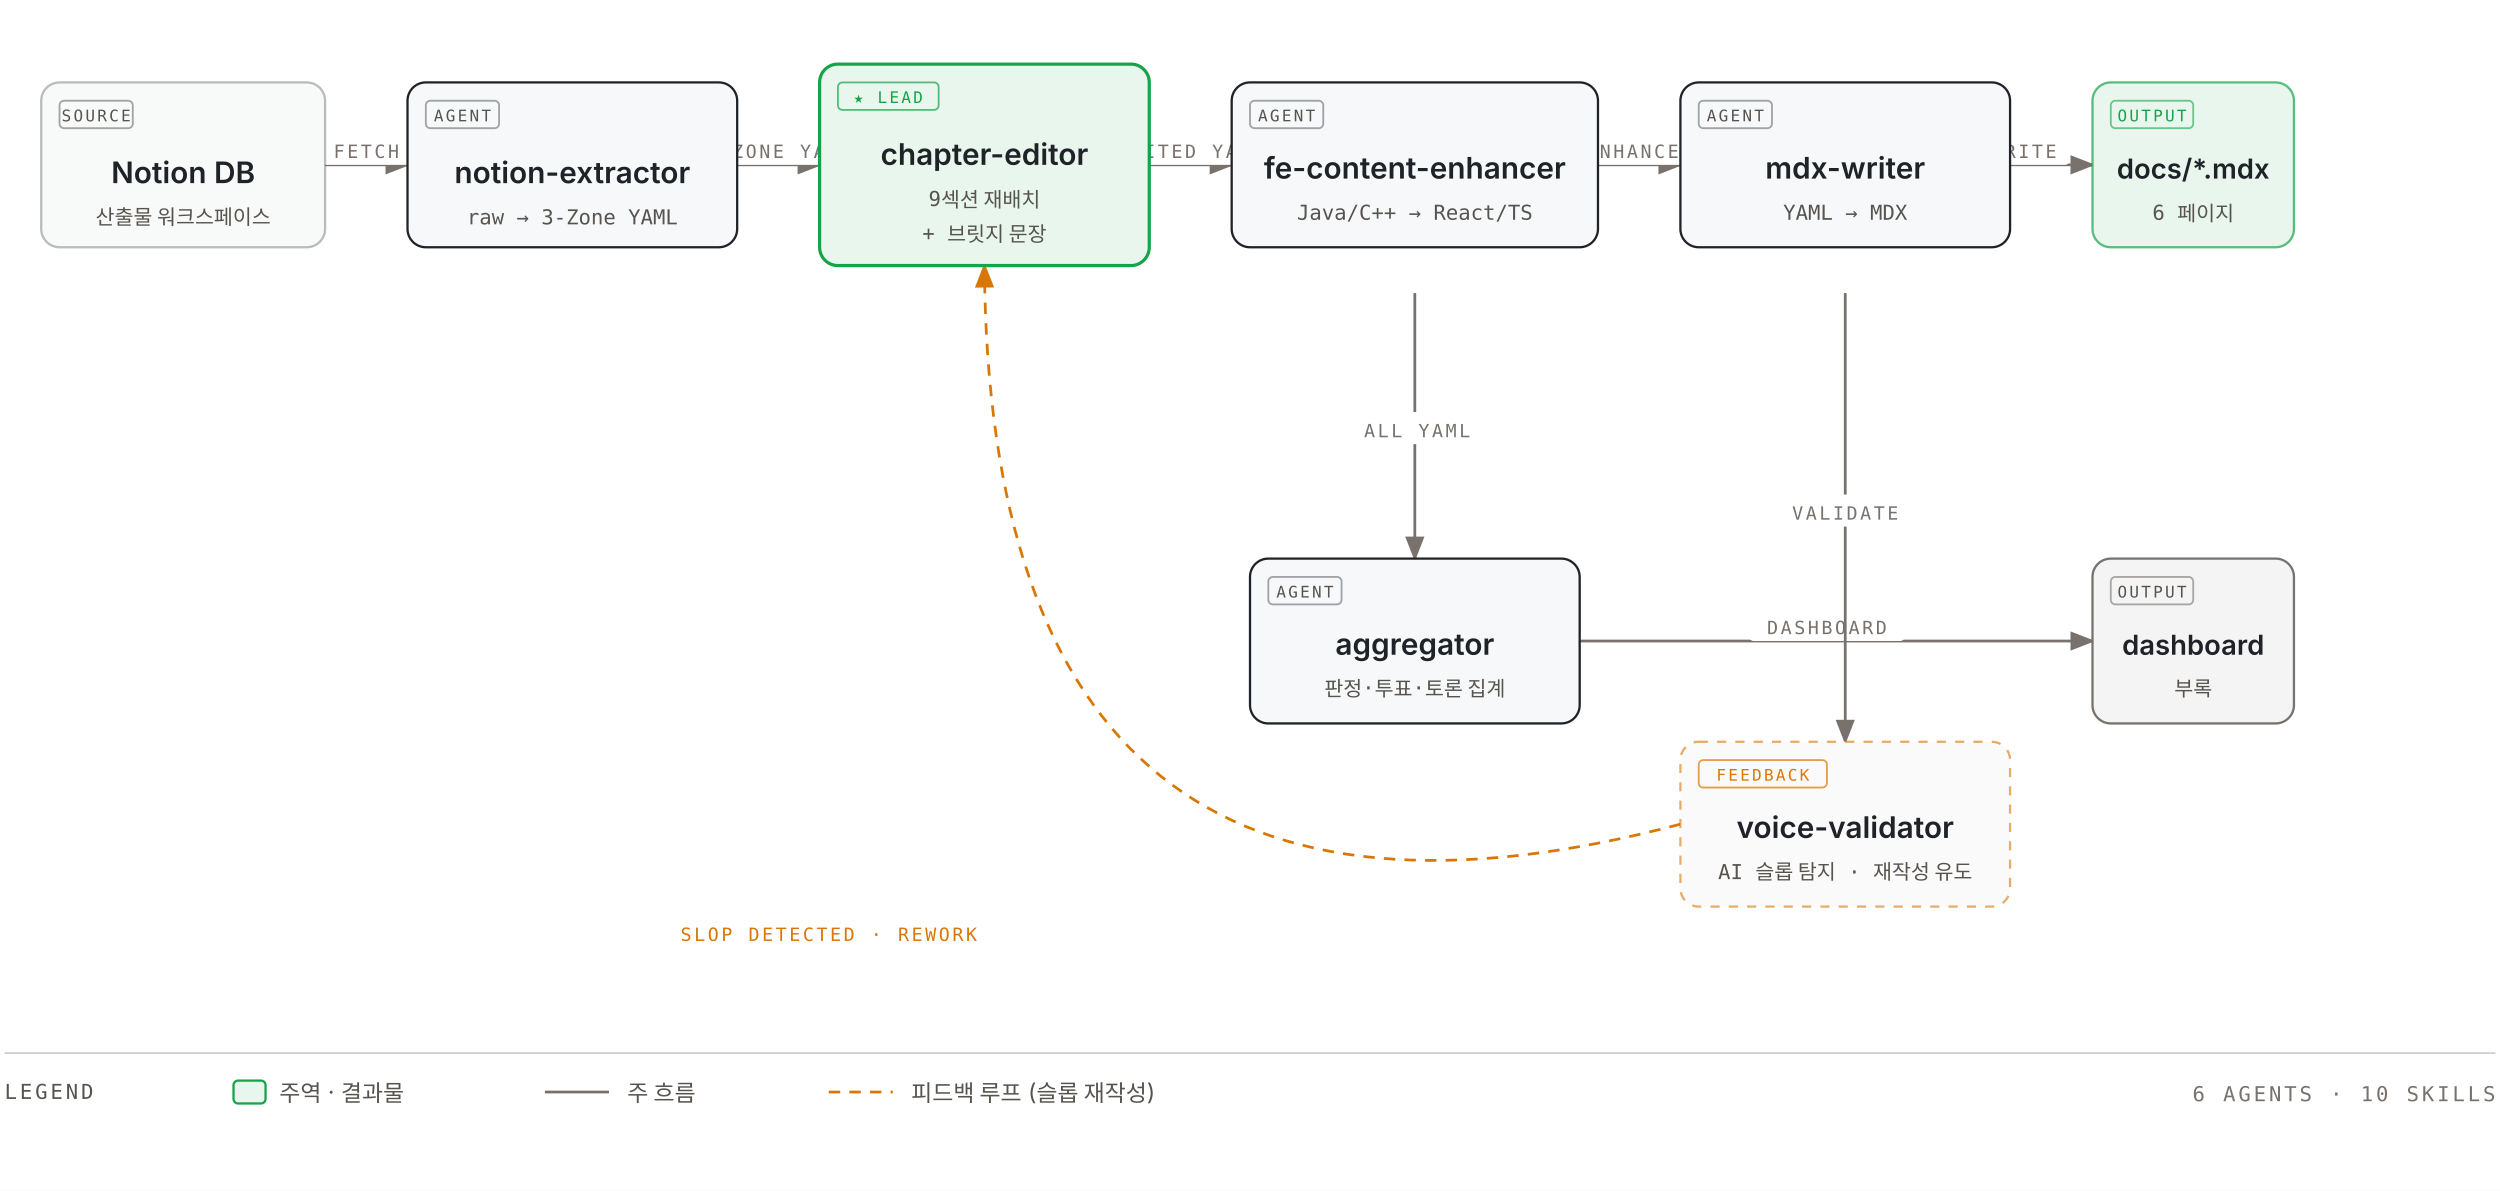
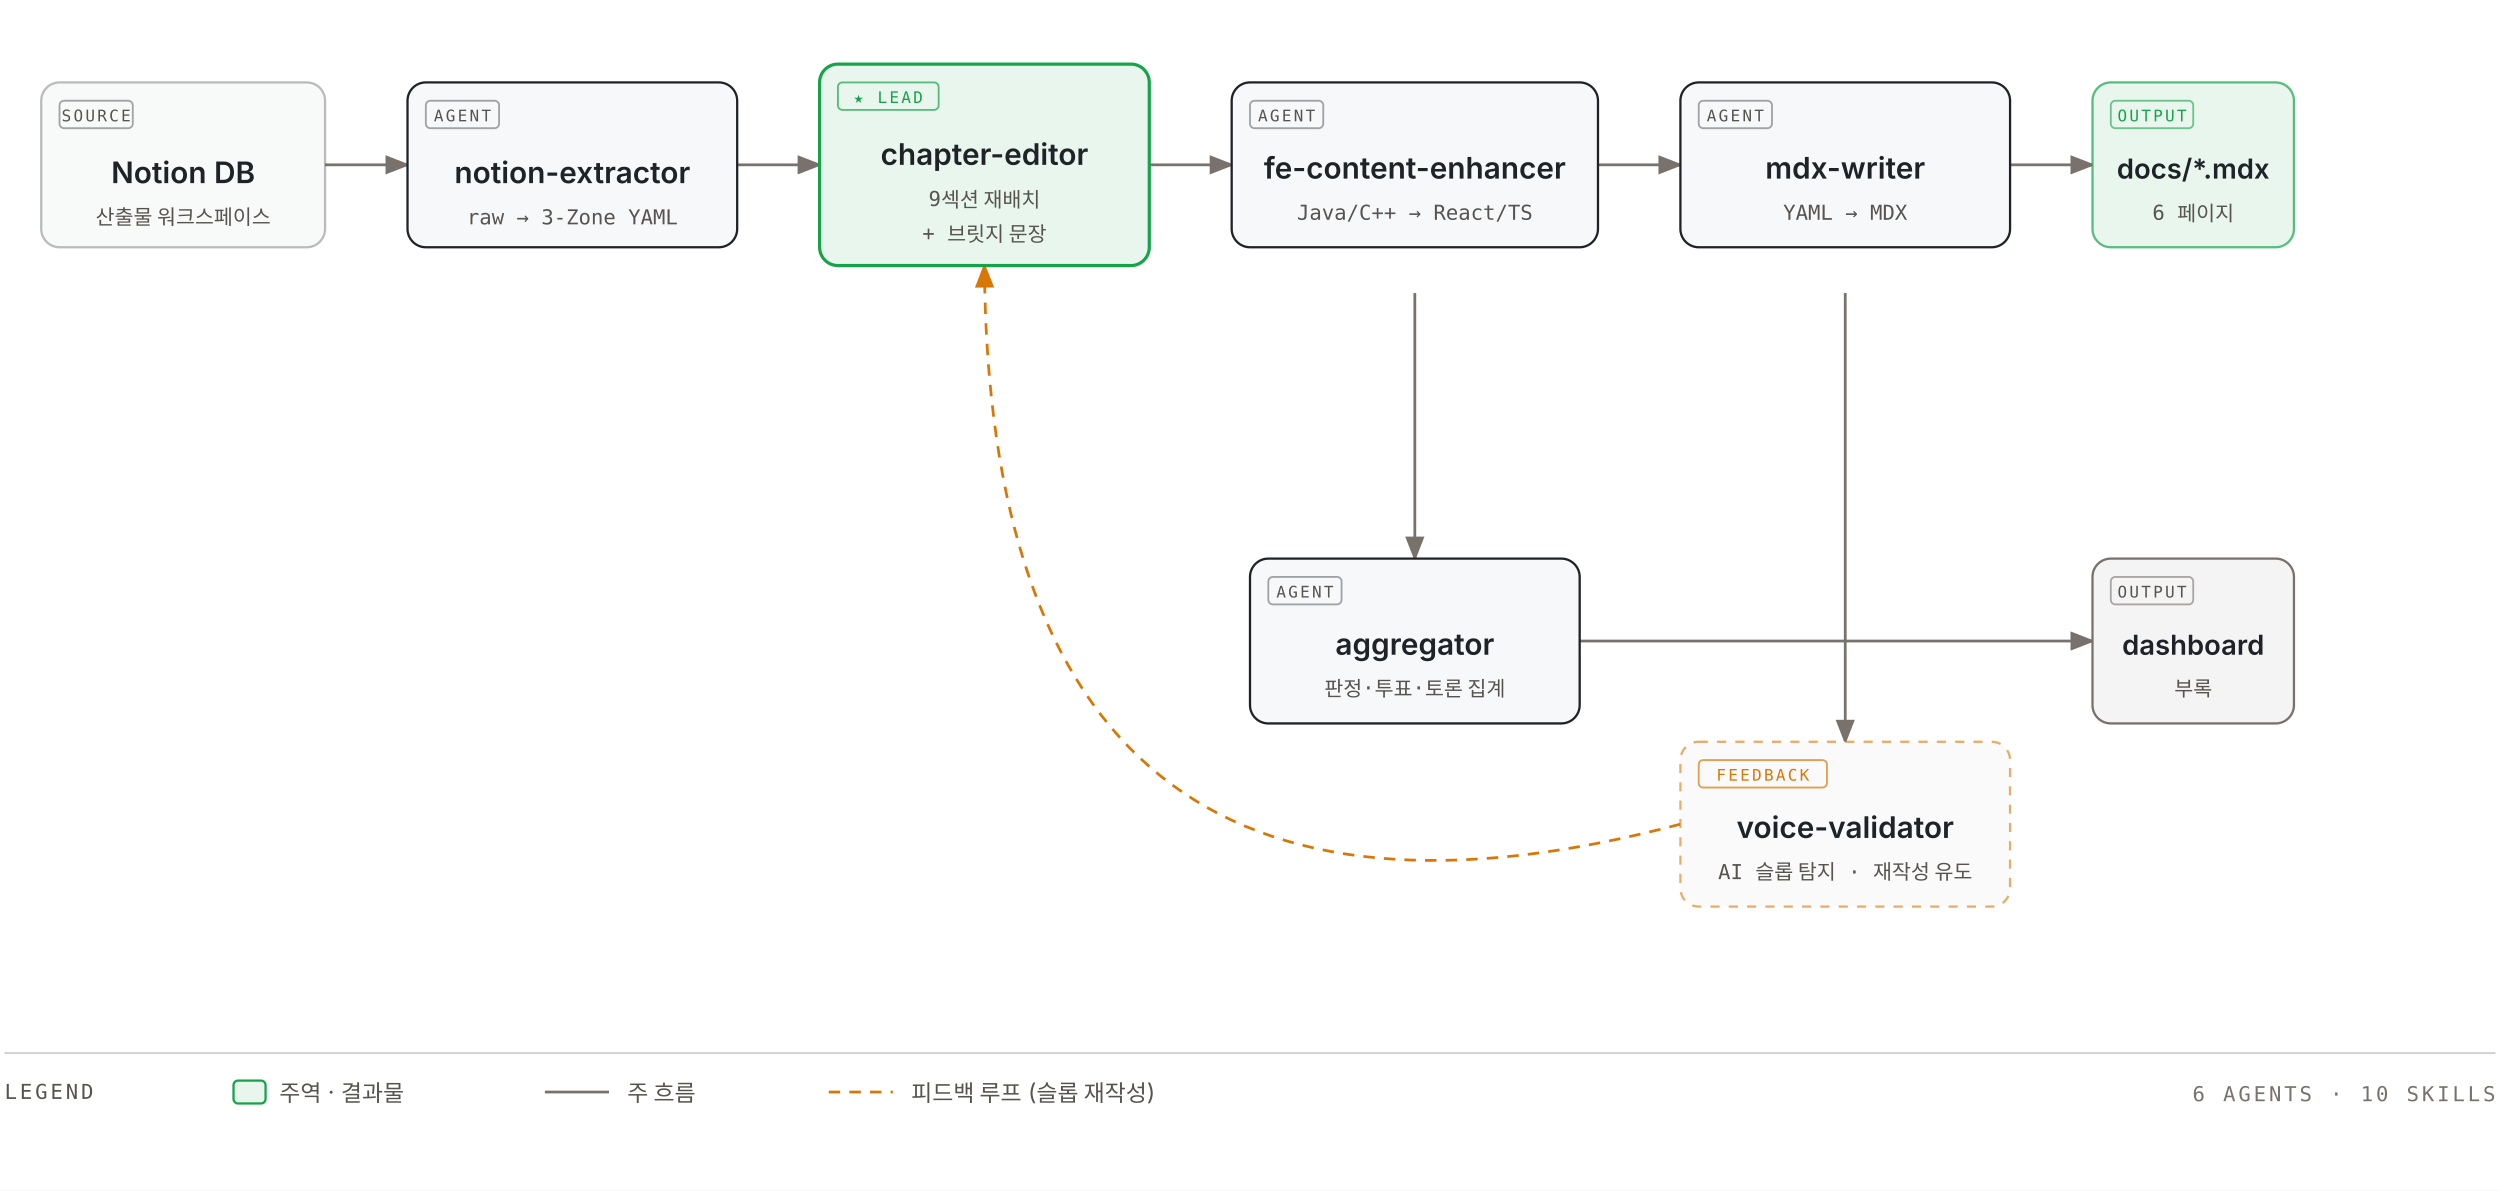
<svg xmlns="http://www.w3.org/2000/svg" viewBox="-2 0 1092 520" role="img" aria-labelledby="hp-title hp-desc" preserveAspectRatio="xMidYMid meet">
  <style>
    .bg-paper { fill: #ffffff; }
    .bg-paper-2 { fill: #f6f8fa; }
    .c-ink { fill: #1F2328; }
    .c-muted { fill: #57534e; }
    .c-soft { fill: #78716c; }
    .c-accent { fill: #16A34A; }
    .c-accent-2 { fill: #D97706; }
    .s-ink { stroke: #1F2328; }
    .s-muted { stroke: #78716c; }
    .s-accent { stroke: #16A34A; }
    .s-accent-2 { stroke: #D97706; }
    .s-rule { stroke: rgba(120,113,108,0.35); }
    .fill-accent-tint { fill: rgba(22,163,74,0.10); }
    .fill-ink-003 { fill: rgba(31,35,40,0.03); }
    .fill-ink-005 { fill: rgba(31,35,40,0.05); }
    .fill-ink-002 { fill: rgba(31,35,40,0.02); }
    .mask { fill: #ffffff; }
    text { font-family: 'Noto Sans KR', -apple-system, BlinkMacSystemFont, 'Segoe UI', sans-serif; }
    .mono { font-family: ui-monospace, 'SF Mono', Menlo, monospace; }

    @media (prefers-color-scheme: dark) {
      .bg-paper { fill: #0D1117; }
      .bg-paper-2 { fill: #161B22; }
      .c-ink { fill: #f0f6fc; }
      .c-muted { fill: #a8a29e; }
      .c-soft { fill: #8e8680; }
      .c-accent { fill: #4ADE80; }
      .c-accent-2 { fill: #FCD34D; }
      .s-ink { stroke: #f0f6fc; }
      .s-muted { stroke: #a8a29e; }
      .s-accent { stroke: #4ADE80; }
      .s-accent-2 { stroke: #FCD34D; }
      .s-rule { stroke: rgba(168,162,158,0.35); }
      .fill-accent-tint { fill: rgba(74,222,128,0.14); }
      .fill-ink-003 { fill: rgba(240,246,252,0.04); }
      .fill-ink-005 { fill: rgba(240,246,252,0.06); }
      .fill-ink-002 { fill: rgba(240,246,252,0.03); }
      .mask { fill: #0D1117; }
    }
  </style>
  <defs>
    <marker id="a" markerWidth="9" markerHeight="7" refX="8" refY="3.5" orient="auto">
      <polygon class="c-soft" points="0 0, 9 3.5, 0 7" />
    </marker>
    <marker id="a-fb" markerWidth="9" markerHeight="7" refX="8" refY="3.5" orient="auto">
      <polygon class="c-accent-2" points="0 0, 9 3.5, 0 7" />
    </marker>
  </defs>
  <rect class="bg-paper" x="-2" width="1092" height="520" />
  <line class="s-muted" x1="140" y1="72" x2="176" y2="72" stroke-width="1.2" marker-end="url(#a)" />
-   <rect class="mask" x="138" y="58" width="40" height="14" rx="2" />
-   <text class="mono c-soft" x="158" y="69" font-size="8" text-anchor="middle" letter-spacing="0.14em">FETCH</text>
  <line class="s-muted" x1="320" y1="72" x2="356" y2="72" stroke-width="1.2" marker-end="url(#a)" />
-   <rect class="mask" x="306" y="58" width="64" height="14" rx="2" />
-   <text class="mono c-soft" x="338" y="69" font-size="8" text-anchor="middle" letter-spacing="0.14em">3-ZONE YAML</text>
  <line class="s-muted" x1="500" y1="72" x2="536" y2="72" stroke-width="1.2" marker-end="url(#a)" />
-   <rect class="mask" x="486" y="58" width="64" height="14" rx="2" />
-   <text class="mono c-soft" x="518" y="69" font-size="8" text-anchor="middle" letter-spacing="0.14em">EDITED YAML</text>
  <line class="s-muted" x1="696" y1="72" x2="732" y2="72" stroke-width="1.2" marker-end="url(#a)" />
-   <rect class="mask" x="682" y="58" width="64" height="14" rx="2" />
-   <text class="mono c-soft" x="714" y="69" font-size="8" text-anchor="middle" letter-spacing="0.14em">ENHANCED</text>
  <line class="s-muted" x1="876" y1="72" x2="912" y2="72" stroke-width="1.2" marker-end="url(#a)" />
-   <rect class="mask" x="862" y="58" width="40" height="14" rx="2" />
-   <text class="mono c-soft" x="882" y="69" font-size="8" text-anchor="middle" letter-spacing="0.14em">WRITE</text>
  <line class="s-muted" x1="616" y1="128" x2="616" y2="244" stroke-width="1.2" marker-end="url(#a)" />
-   <rect class="mask" x="586" y="180" width="62" height="14" rx="2" />
-   <text class="mono c-soft" x="617" y="191" font-size="8" text-anchor="middle" letter-spacing="0.14em">ALL YAML</text>
  <line class="s-muted" x1="688" y1="280" x2="912" y2="280" stroke-width="1.2" marker-end="url(#a)" />
-   <rect class="mask" x="762" y="266" width="68" height="14" rx="2" />
-   <text class="mono c-soft" x="796" y="277" font-size="8" text-anchor="middle" letter-spacing="0.14em">DASHBOARD</text>
  <line class="s-muted" x1="804" y1="128" x2="804" y2="324" stroke-width="1.2" marker-end="url(#a)" />
-   <rect class="mask" x="770" y="216" width="68" height="14" rx="2" />
-   <text class="mono c-soft" x="804" y="227" font-size="8" text-anchor="middle" letter-spacing="0.14em">VALIDATE</text>
  <path class="s-accent-2" d="M 732 360 Q 430 440 428 116" fill="none" stroke-width="1.2" stroke-dasharray="5,4" marker-end="url(#a-fb)" />
-   <rect class="mask" x="300" y="400" width="120" height="14" rx="2" />
-   <text class="mono c-accent-2" x="360" y="411" font-size="8" text-anchor="middle" letter-spacing="0.14em">SLOP DETECTED · REWORK</text>
  <rect class="bg-paper" x="16" y="36" width="124" height="72" rx="8" />
  <rect class="fill-ink-003 s-ink" x="16" y="36" width="124" height="72" rx="8" stroke-opacity="0.30" stroke-width="1" />
  <rect x="24" y="44" width="32" height="12" rx="2" fill="none" class="s-ink" stroke-opacity="0.40" stroke-width="0.8" />
  <text class="mono c-muted" x="40" y="53" font-size="7" text-anchor="middle" letter-spacing="0.14em">SOURCE</text>
  <text class="c-ink" x="78" y="80" font-size="13" font-weight="600" text-anchor="middle">Notion DB</text>
  <text class="mono c-muted" x="78" y="98" font-size="9" text-anchor="middle">산출물 워크스페이스</text>
  <rect class="bg-paper" x="176" y="36" width="144" height="72" rx="8" />
  <rect class="bg-paper-2 s-ink" x="176" y="36" width="144" height="72" rx="8" stroke-width="1" />
  <rect x="184" y="44" width="32" height="12" rx="2" fill="none" class="s-ink" stroke-opacity="0.40" stroke-width="0.8" />
  <text class="mono c-muted" x="200" y="53" font-size="7" text-anchor="middle" letter-spacing="0.14em">AGENT</text>
  <text class="c-ink" x="248" y="80" font-size="13" font-weight="600" text-anchor="middle">notion-extractor</text>
  <text class="mono c-muted" x="248" y="98" font-size="9" text-anchor="middle">raw → 3-Zone YAML</text>
  <rect class="bg-paper" x="356" y="28" width="144" height="88" rx="8" />
  <rect class="fill-accent-tint s-accent" x="356" y="28" width="144" height="88" rx="8" stroke-width="1.4" />
  <rect x="364" y="36" width="44" height="12" rx="2" fill="none" class="s-accent" stroke-opacity="0.70" stroke-width="0.8" />
  <text class="mono c-accent" x="386" y="45" font-size="7" text-anchor="middle" letter-spacing="0.14em">★ LEAD</text>
  <text class="c-ink" x="428" y="72" font-size="13" font-weight="600" text-anchor="middle">chapter-editor</text>
  <text class="mono c-muted" x="428" y="90" font-size="9" text-anchor="middle">9섹션 재배치</text>
  <text class="mono c-muted" x="428" y="105" font-size="9" text-anchor="middle">+ 브릿지 문장</text>
  <rect class="bg-paper" x="536" y="36" width="160" height="72" rx="8" />
  <rect class="bg-paper-2 s-ink" x="536" y="36" width="160" height="72" rx="8" stroke-width="1" />
  <rect x="544" y="44" width="32" height="12" rx="2" fill="none" class="s-ink" stroke-opacity="0.40" stroke-width="0.8" />
  <text class="mono c-muted" x="560" y="53" font-size="7" text-anchor="middle" letter-spacing="0.14em">AGENT</text>
  <text class="c-ink" x="616" y="78" font-size="13" font-weight="600" text-anchor="middle">fe-content-enhancer</text>
  <text class="mono c-muted" x="616" y="96" font-size="9" text-anchor="middle">Java/C++ → React/TS</text>
  <rect class="bg-paper" x="732" y="36" width="144" height="72" rx="8" />
  <rect class="bg-paper-2 s-ink" x="732" y="36" width="144" height="72" rx="8" stroke-width="1" />
  <rect x="740" y="44" width="32" height="12" rx="2" fill="none" class="s-ink" stroke-opacity="0.40" stroke-width="0.8" />
  <text class="mono c-muted" x="756" y="53" font-size="7" text-anchor="middle" letter-spacing="0.14em">AGENT</text>
  <text class="c-ink" x="804" y="78" font-size="13" font-weight="600" text-anchor="middle">mdx-writer</text>
  <text class="mono c-muted" x="804" y="96" font-size="9" text-anchor="middle">YAML → MDX</text>
  <rect class="bg-paper" x="912" y="36" width="88" height="72" rx="8" />
  <rect class="fill-accent-tint s-accent" x="912" y="36" width="88" height="72" rx="8" stroke-opacity="0.70" stroke-width="1" />
  <rect x="920" y="44" width="36" height="12" rx="2" fill="none" class="s-accent" stroke-opacity="0.60" stroke-width="0.8" />
  <text class="mono c-accent" x="938" y="53" font-size="7" text-anchor="middle" letter-spacing="0.14em">OUTPUT</text>
  <text class="c-ink" x="956" y="78" font-size="12" font-weight="600" text-anchor="middle">docs/*.mdx</text>
  <text class="mono c-muted" x="956" y="96" font-size="9" text-anchor="middle">6 페이지</text>
  <rect class="bg-paper" x="544" y="244" width="144" height="72" rx="8" />
  <rect class="bg-paper-2 s-ink" x="544" y="244" width="144" height="72" rx="8" stroke-width="1" />
  <rect x="552" y="252" width="32" height="12" rx="2" fill="none" class="s-ink" stroke-opacity="0.40" stroke-width="0.8" />
  <text class="mono c-muted" x="568" y="261" font-size="7" text-anchor="middle" letter-spacing="0.14em">AGENT</text>
  <text class="c-ink" x="616" y="286" font-size="13" font-weight="600" text-anchor="middle">aggregator</text>
  <text class="mono c-muted" x="616" y="304" font-size="9" text-anchor="middle">판정·투표·토론 집계</text>
  <rect class="bg-paper" x="912" y="244" width="88" height="72" rx="8" />
  <rect class="fill-ink-005 s-muted" x="912" y="244" width="88" height="72" rx="8" stroke-width="1" />
  <rect x="920" y="252" width="36" height="12" rx="2" fill="none" class="s-muted" stroke-opacity="0.60" stroke-width="0.8" />
  <text class="mono c-muted" x="938" y="261" font-size="7" text-anchor="middle" letter-spacing="0.14em">OUTPUT</text>
  <text class="c-ink" x="956" y="286" font-size="12" font-weight="600" text-anchor="middle">dashboard</text>
  <text class="mono c-muted" x="956" y="304" font-size="9" text-anchor="middle">부록</text>
  <rect class="bg-paper" x="732" y="324" width="144" height="72" rx="8" />
  <rect class="fill-ink-002 s-accent-2" x="732" y="324" width="144" height="72" rx="8" stroke-opacity="0.60" stroke-width="1" stroke-dasharray="4,4" />
  <rect x="740" y="332" width="56" height="12" rx="2" fill="none" class="s-accent-2" stroke-opacity="0.70" stroke-width="0.8" />
  <text class="mono c-accent-2" x="768" y="341" font-size="7" text-anchor="middle" letter-spacing="0.14em">FEEDBACK</text>
  <text class="c-ink" x="804" y="366" font-size="13" font-weight="600" text-anchor="middle">voice-validator</text>
  <text class="mono c-muted" x="804" y="384" font-size="9" text-anchor="middle">AI 슬롭 탐지 · 재작성 유도</text>
  <line class="s-rule" x1="0" y1="460" x2="1088" y2="460" stroke-width="0.8" />
  <text class="mono c-muted" x="0" y="480" font-size="9" letter-spacing="0.14em">LEGEND</text>
  <rect class="fill-accent-tint s-accent" x="100" y="472" width="14" height="10" rx="2" stroke-width="1" />
  <text class="c-muted" x="120" y="481" font-size="10">주역 · 결과물</text>
  <line class="s-muted" x1="236" y1="477" x2="264" y2="477" stroke-width="1.2" />
  <text class="c-muted" x="272" y="481" font-size="10">주 흐름</text>
  <line class="s-accent-2" x1="360" y1="477" x2="388" y2="477" stroke-width="1.2" stroke-dasharray="5,4" />
  <text class="c-muted" x="396" y="481" font-size="10">피드백 루프 (슬롭 재작성)</text>
  <text class="mono c-soft" x="1088" y="481" font-size="9" text-anchor="end" letter-spacing="0.14em">6 AGENTS · 10 SKILLS</text>
</svg>
